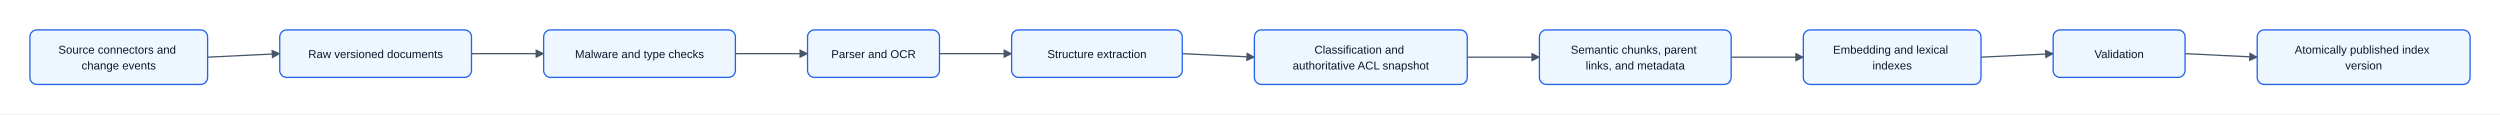
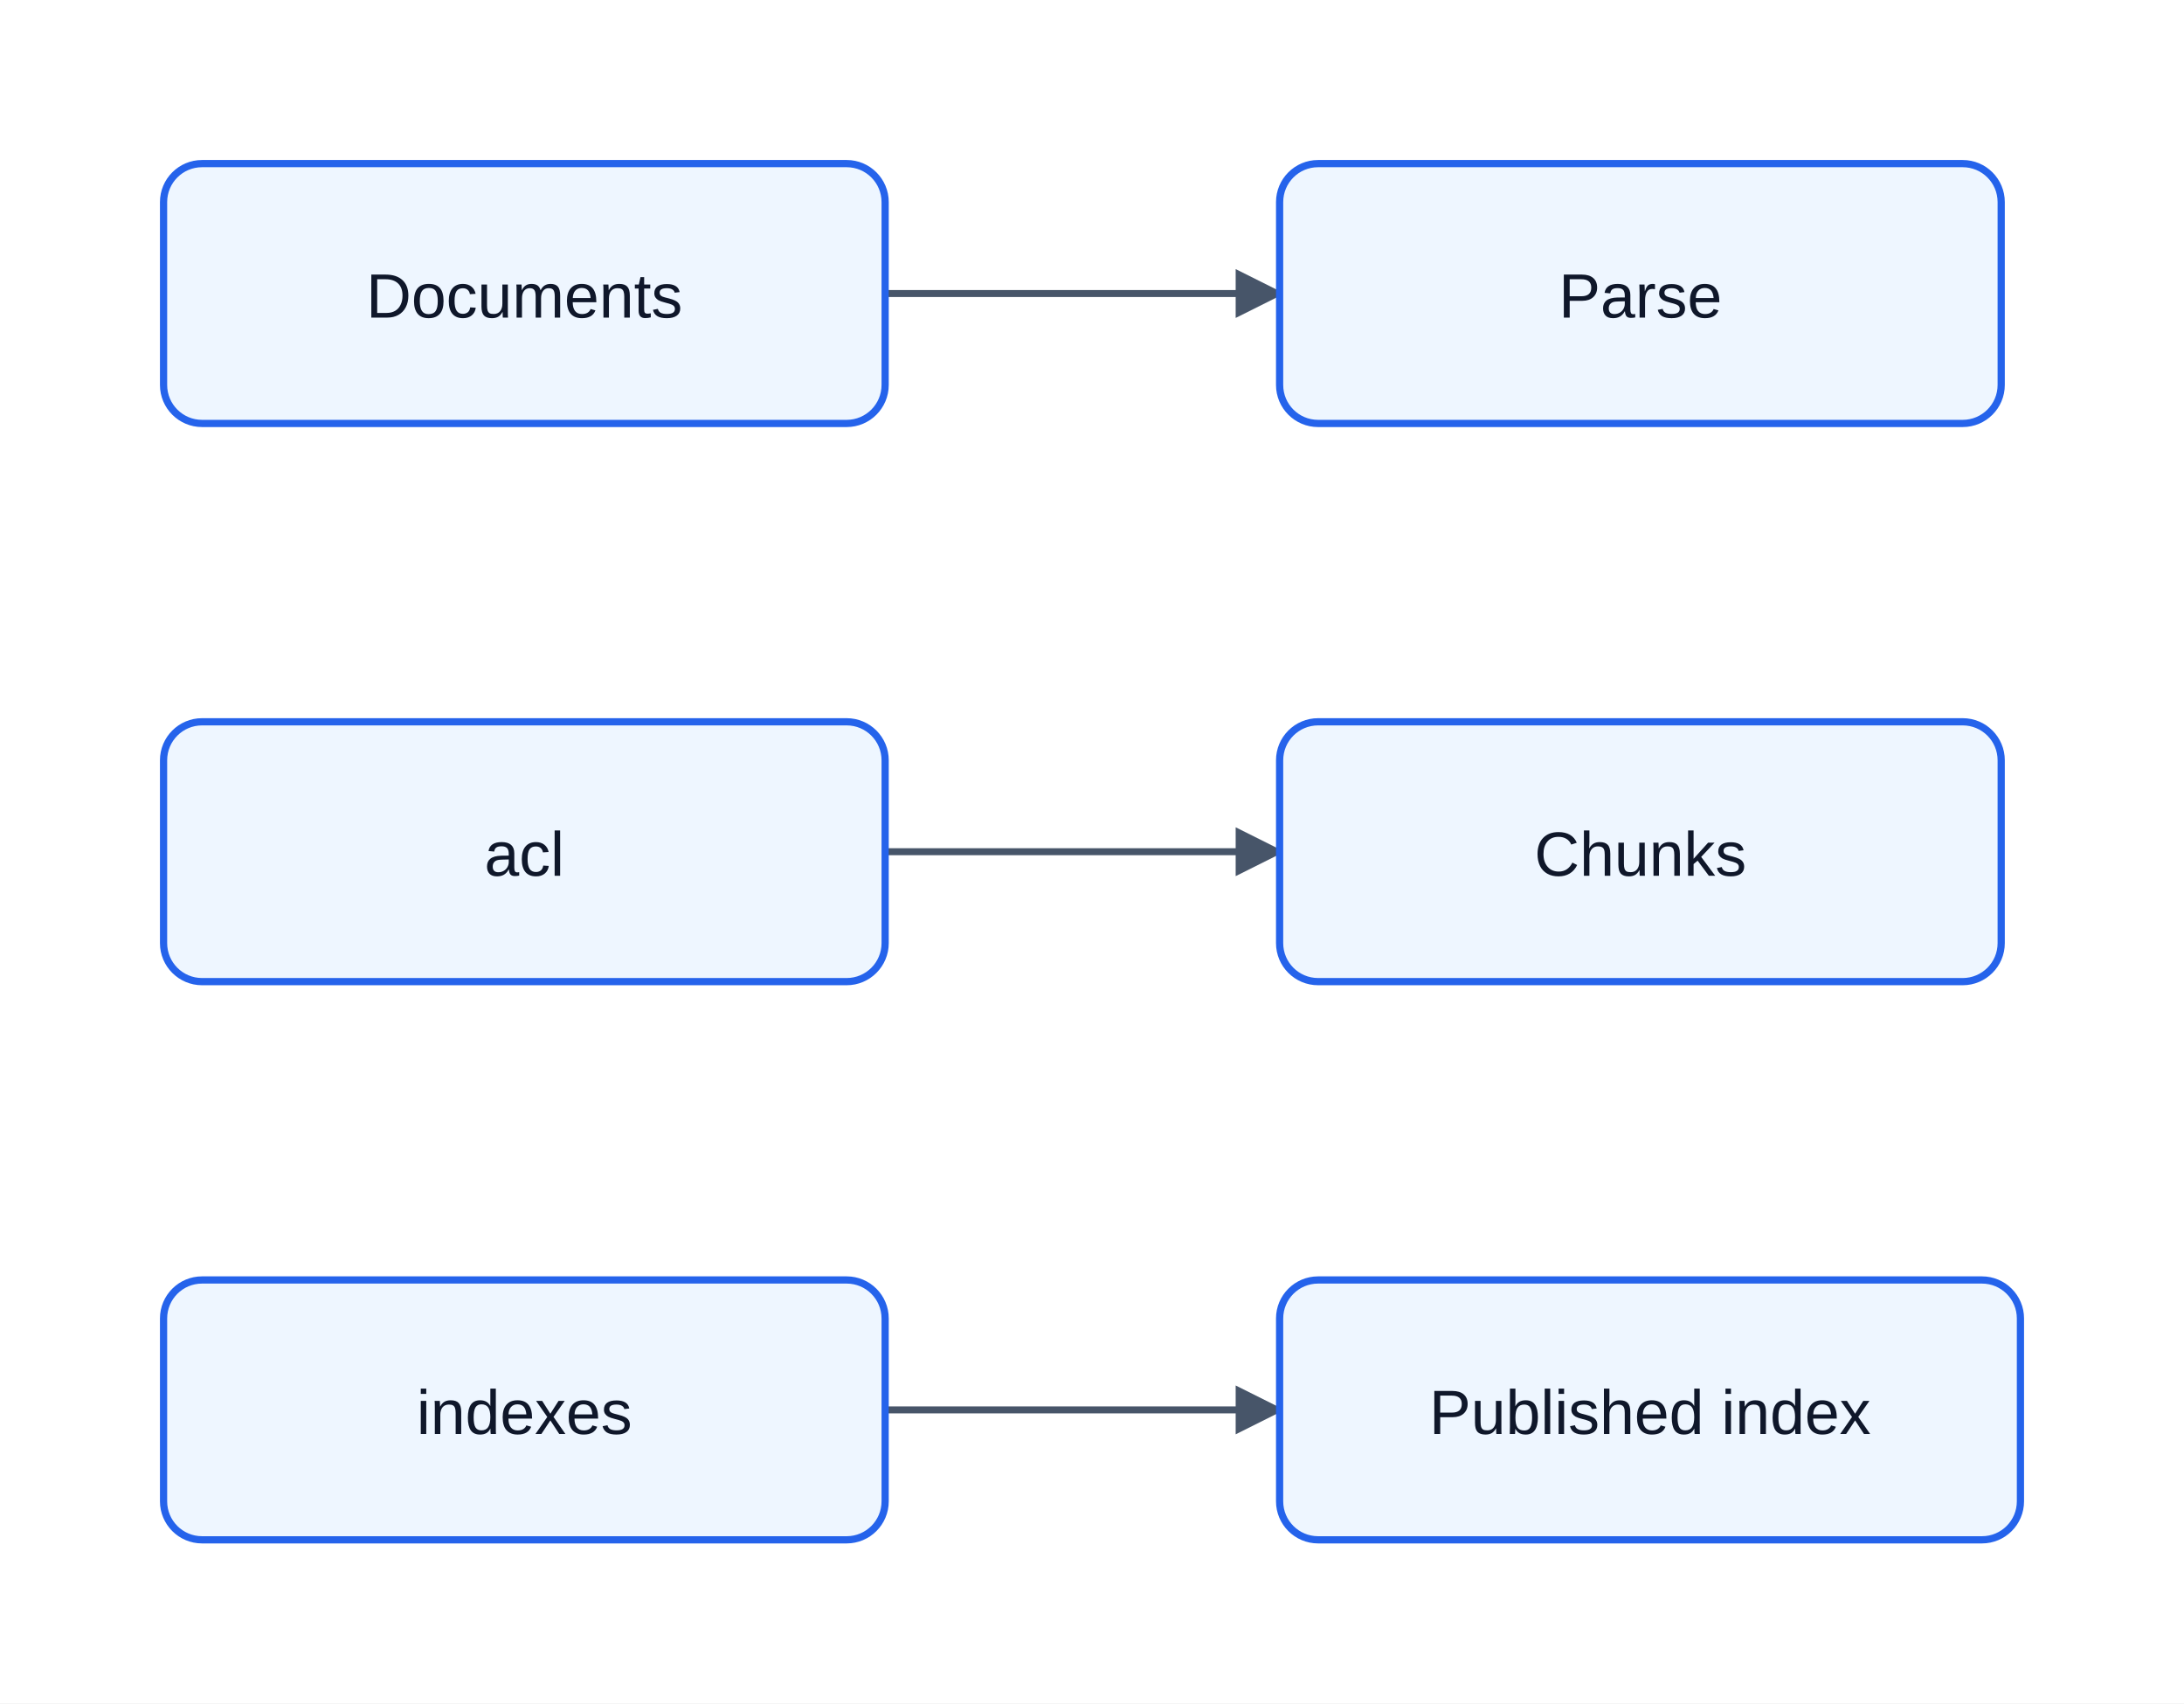
- <svg xmlns="http://www.w3.org/2000/svg" width="2842" height="130" viewBox="0 0 2842 130" role="img" aria-labelledby="title desc">
+ <svg xmlns="http://www.w3.org/2000/svg" width="454" height="354" viewBox="0 0 454 354" role="img" aria-labelledby="title desc">
  <defs>
    <marker id="arrow" viewBox="0 0 10 10" refX="9" refY="5" markerWidth="7" markerHeight="7" orient="auto-start-reverse">
      <path d="M 0 0 L 10 5 L 0 10 z" fill="#475569" />
    </marker>
  </defs>
  <style>
.canvas{fill:#ffffff}.group{fill:#f8fafc;stroke:#cbd5e1;stroke-width:1.4}.group-title{font:600 14px Arial,sans-serif;fill:#334155}.node{fill:#eef6ff;stroke:#2563eb;stroke-width:1.5}.diamond{fill:#fff7ed;stroke:#ea580c;stroke-width:1.5}.node-text{font:13px Arial,sans-serif;fill:#0f172a}.edge{fill:none;stroke:#475569;stroke-width:1.45}.edge-label{font:12px Arial,sans-serif;fill:#475569}.label-bg{fill:#ffffff;opacity:.92}
</style>
-   <rect class="canvas" x="0" y="0" width="2842" height="130" />
-   <path class="edge" d="M 236.0 65.0 L 318.0 61.0" marker-end="url(#arrow)" />
-   <path class="edge" d="M 536.0 61.0 L 618.0 61.0" marker-end="url(#arrow)" />
-   <path class="edge" d="M 836.0 61.0 L 918.0 61.0" marker-end="url(#arrow)" />
-   <path class="edge" d="M 1068.0 61.0 L 1150.0 61.0" marker-end="url(#arrow)" />
-   <path class="edge" d="M 1344.0 61.0 L 1426.0 65.0" marker-end="url(#arrow)" />
-   <path class="edge" d="M 1668.0 65.0 L 1750.0 65.0" marker-end="url(#arrow)" />
-   <path class="edge" d="M 1968.0 65.0 L 2050.0 65.0" marker-end="url(#arrow)" />
-   <path class="edge" d="M 2252.0 65.0 L 2334.0 61.0" marker-end="url(#arrow)" />
-   <path class="edge" d="M 2484.0 61.0 L 2566.0 65.0" marker-end="url(#arrow)" />
-   <rect class="node" x="34.0" y="34.0" width="202" height="62" rx="8" />
-   <text class="node-text" x="135.0" y="70.0" text-anchor="middle">
-     <tspan x="135.0" dy="-9">Source connectors and</tspan>
-     <tspan x="135.0" dy="18">change events</tspan>
+   <rect class="canvas" x="0" y="0" width="454" height="354" />
+   <path class="edge" d="M 184.0 61.0 L 266.0 61.0" marker-end="url(#arrow)" />
+   <path class="edge" d="M 184.0 177.0 L 266.0 177.0" marker-end="url(#arrow)" />
+   <path class="edge" d="M 184.0 293.0 L 266.0 293.0" marker-end="url(#arrow)" />
+   <rect class="node" x="34.0" y="34.0" width="150" height="54" rx="8" />
+   <text class="node-text" x="109.0" y="66.0" text-anchor="middle">
+     <tspan x="109.0" dy="0">Documents</tspan>
  </text>
-   <rect class="node" x="318.0" y="34.0" width="218" height="54" rx="8" />
-   <text class="node-text" x="427.0" y="66.0" text-anchor="middle">
-     <tspan x="427.0" dy="0">Raw versioned documents</tspan>
+   <rect class="node" x="266.0" y="34.0" width="150" height="54" rx="8" />
+   <text class="node-text" x="341.0" y="66.0" text-anchor="middle">
+     <tspan x="341.0" dy="0">Parse</tspan>
  </text>
-   <rect class="node" x="618.0" y="34.0" width="218" height="54" rx="8" />
-   <text class="node-text" x="727.0" y="66.0" text-anchor="middle">
-     <tspan x="727.0" dy="0">Malware and type checks</tspan>
+   <rect class="node" x="34.0" y="150.0" width="150" height="54" rx="8" />
+   <text class="node-text" x="109.0" y="182.0" text-anchor="middle">
+     <tspan x="109.0" dy="0">acl</tspan>
  </text>
-   <rect class="node" x="918.0" y="34.0" width="150" height="54" rx="8" />
-   <text class="node-text" x="993.0" y="66.0" text-anchor="middle">
-     <tspan x="993.0" dy="0">Parser and OCR</tspan>
+   <rect class="node" x="266.0" y="150.0" width="150" height="54" rx="8" />
+   <text class="node-text" x="341.0" y="182.0" text-anchor="middle">
+     <tspan x="341.0" dy="0">Chunks</tspan>
  </text>
-   <rect class="node" x="1150.0" y="34.0" width="194" height="54" rx="8" />
-   <text class="node-text" x="1247.0" y="66.0" text-anchor="middle">
-     <tspan x="1247.0" dy="0">Structure extraction</tspan>
+   <rect class="node" x="34.0" y="266.0" width="150" height="54" rx="8" />
+   <text class="node-text" x="109.0" y="298.0" text-anchor="middle">
+     <tspan x="109.0" dy="0">indexes</tspan>
  </text>
-   <rect class="node" x="1426.0" y="34.0" width="242" height="62" rx="8" />
-   <text class="node-text" x="1547.0" y="70.0" text-anchor="middle">
-     <tspan x="1547.0" dy="-9">Classification and</tspan>
-     <tspan x="1547.0" dy="18">authoritative ACL snapshot</tspan>
-   </text>
-   <rect class="node" x="1750.0" y="34.0" width="218" height="62" rx="8" />
-   <text class="node-text" x="1859.0" y="70.0" text-anchor="middle">
-     <tspan x="1859.0" dy="-9">Semantic chunks, parent</tspan>
-     <tspan x="1859.0" dy="18">links, and metadata</tspan>
-   </text>
-   <rect class="node" x="2050.0" y="34.0" width="202" height="62" rx="8" />
-   <text class="node-text" x="2151.0" y="70.0" text-anchor="middle">
-     <tspan x="2151.0" dy="-9">Embedding and lexical</tspan>
-     <tspan x="2151.0" dy="18">indexes</tspan>
-   </text>
-   <rect class="node" x="2334.0" y="34.0" width="150" height="54" rx="8" />
-   <text class="node-text" x="2409.0" y="66.0" text-anchor="middle">
-     <tspan x="2409.0" dy="0">Validation</tspan>
-   </text>
-   <rect class="node" x="2566.0" y="34.0" width="242" height="62" rx="8" />
-   <text class="node-text" x="2687.0" y="70.0" text-anchor="middle">
-     <tspan x="2687.0" dy="-9">Atomically published index</tspan>
-     <tspan x="2687.0" dy="18">version</tspan>
+   <rect class="node" x="266.0" y="266.0" width="154" height="54" rx="8" />
+   <text class="node-text" x="343.0" y="298.0" text-anchor="middle">
+     <tspan x="343.0" dy="0">Published index</tspan>
  </text>
</svg>
